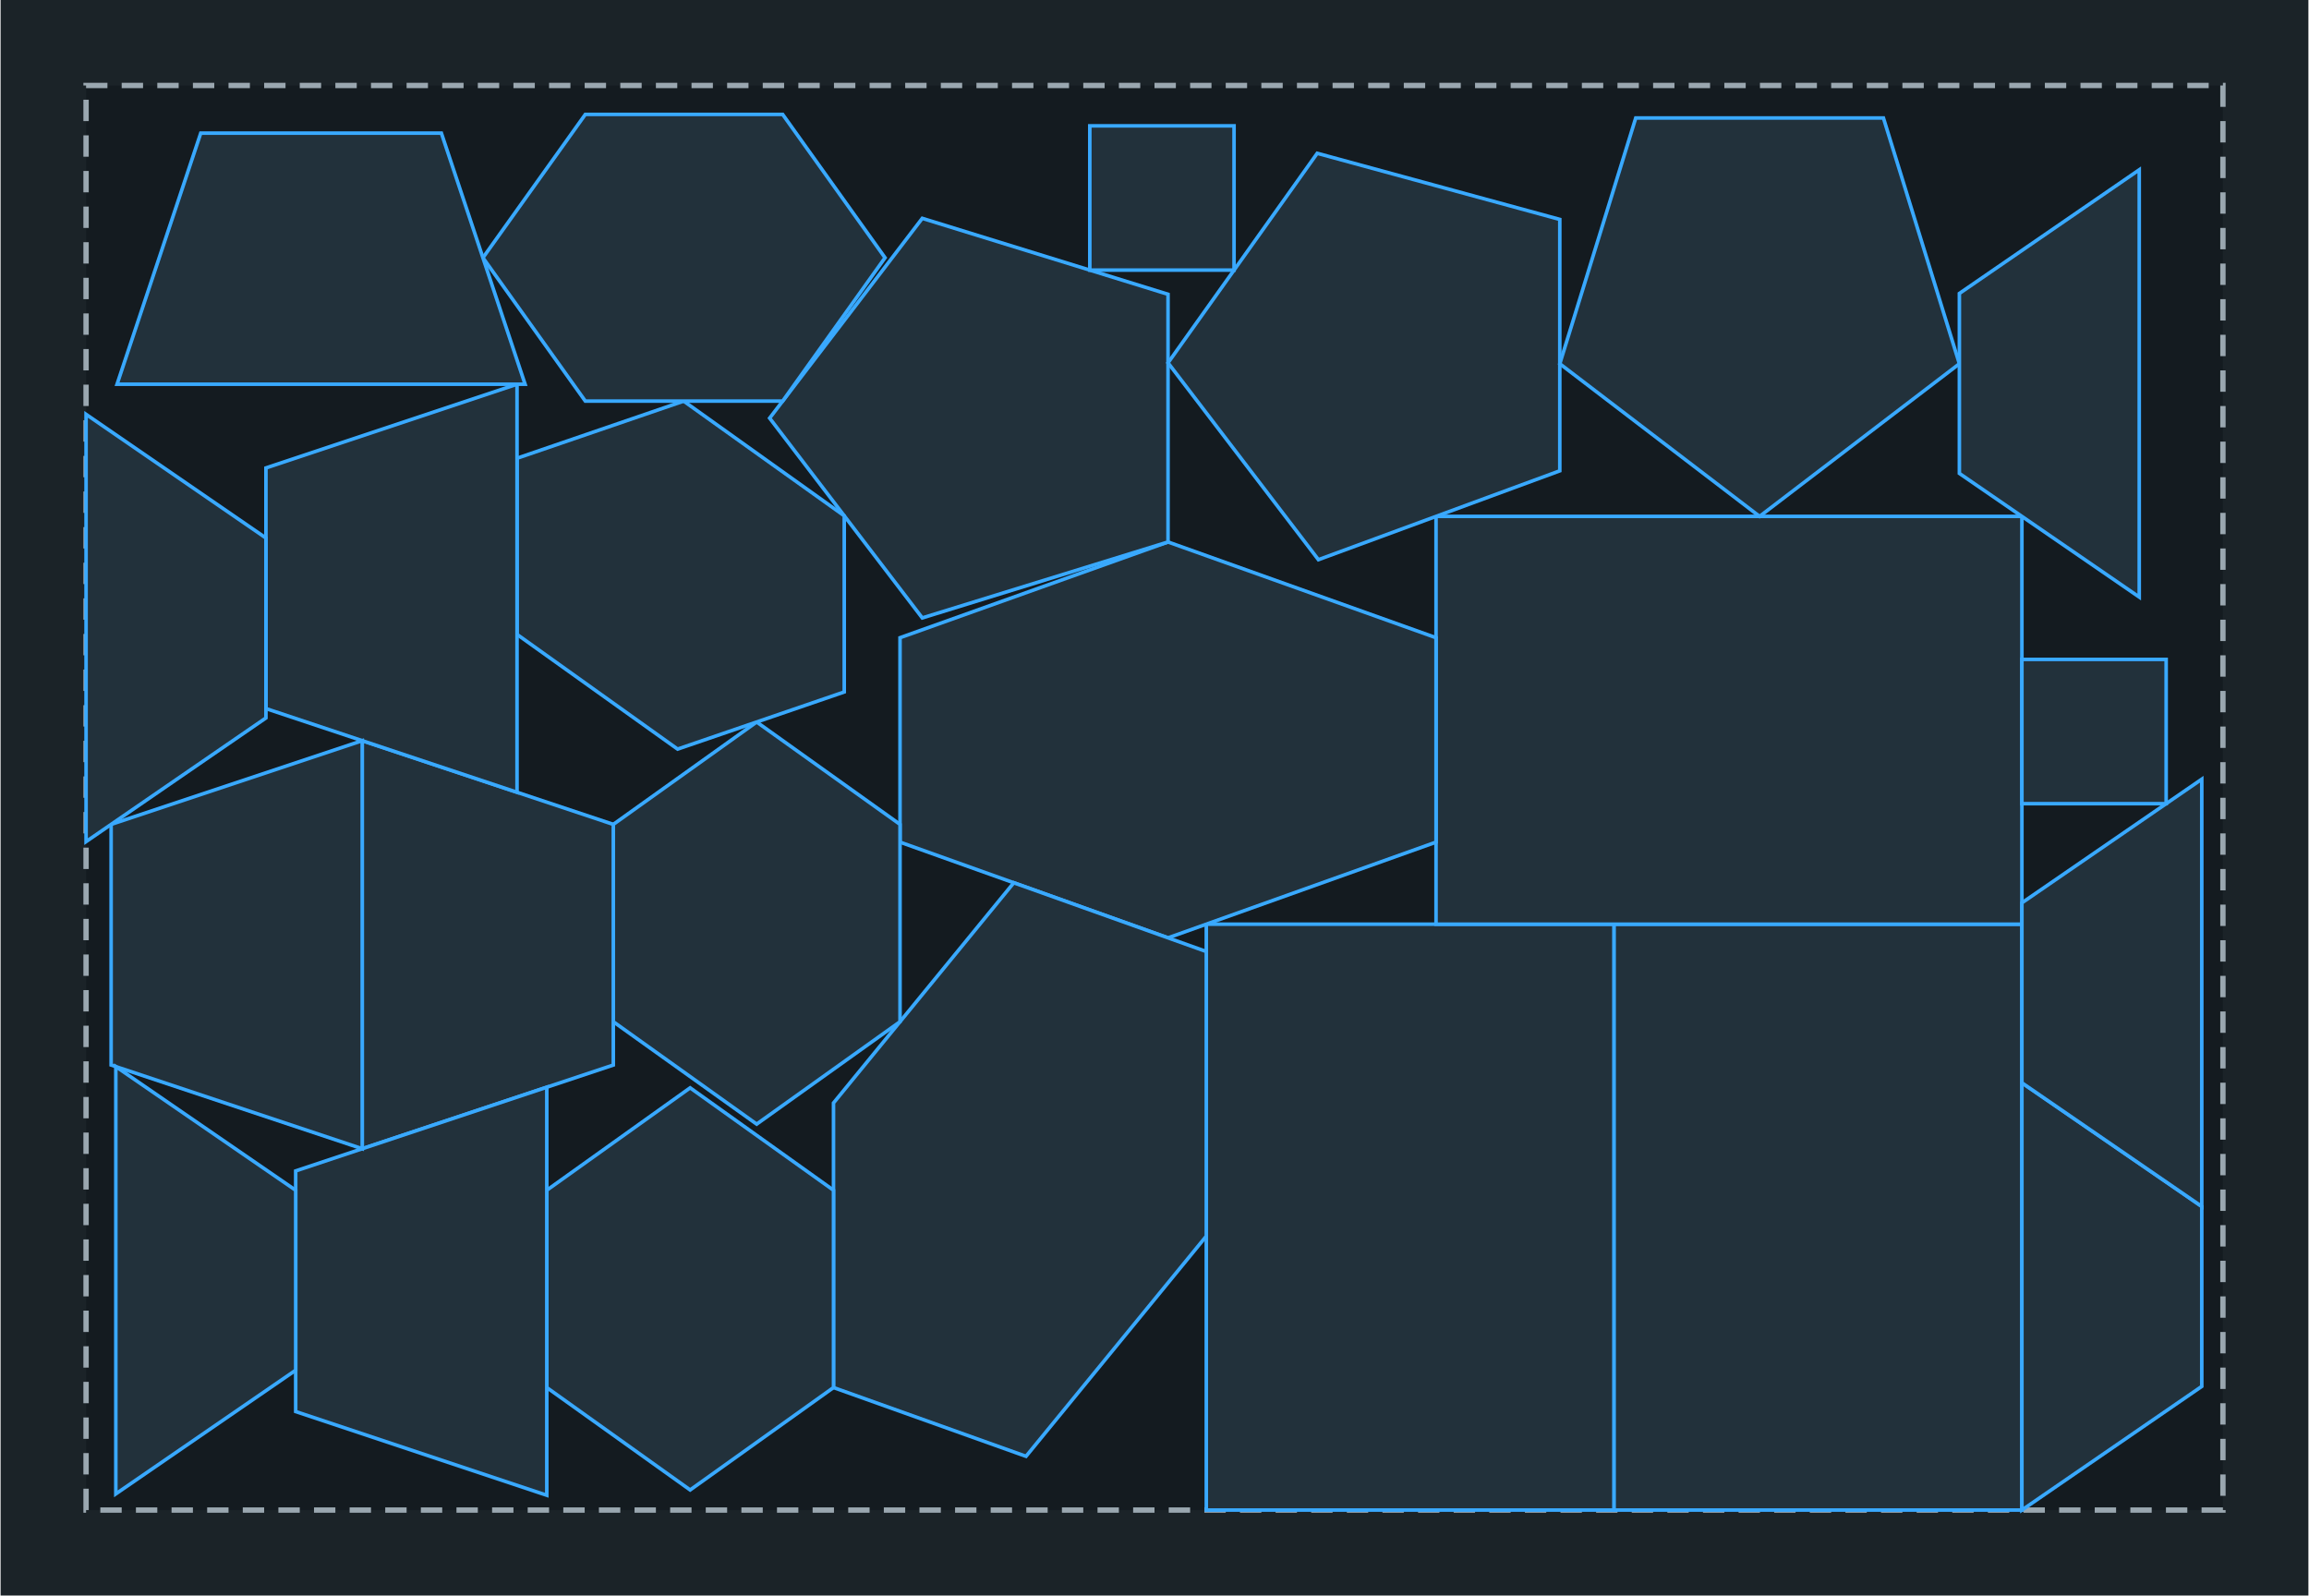
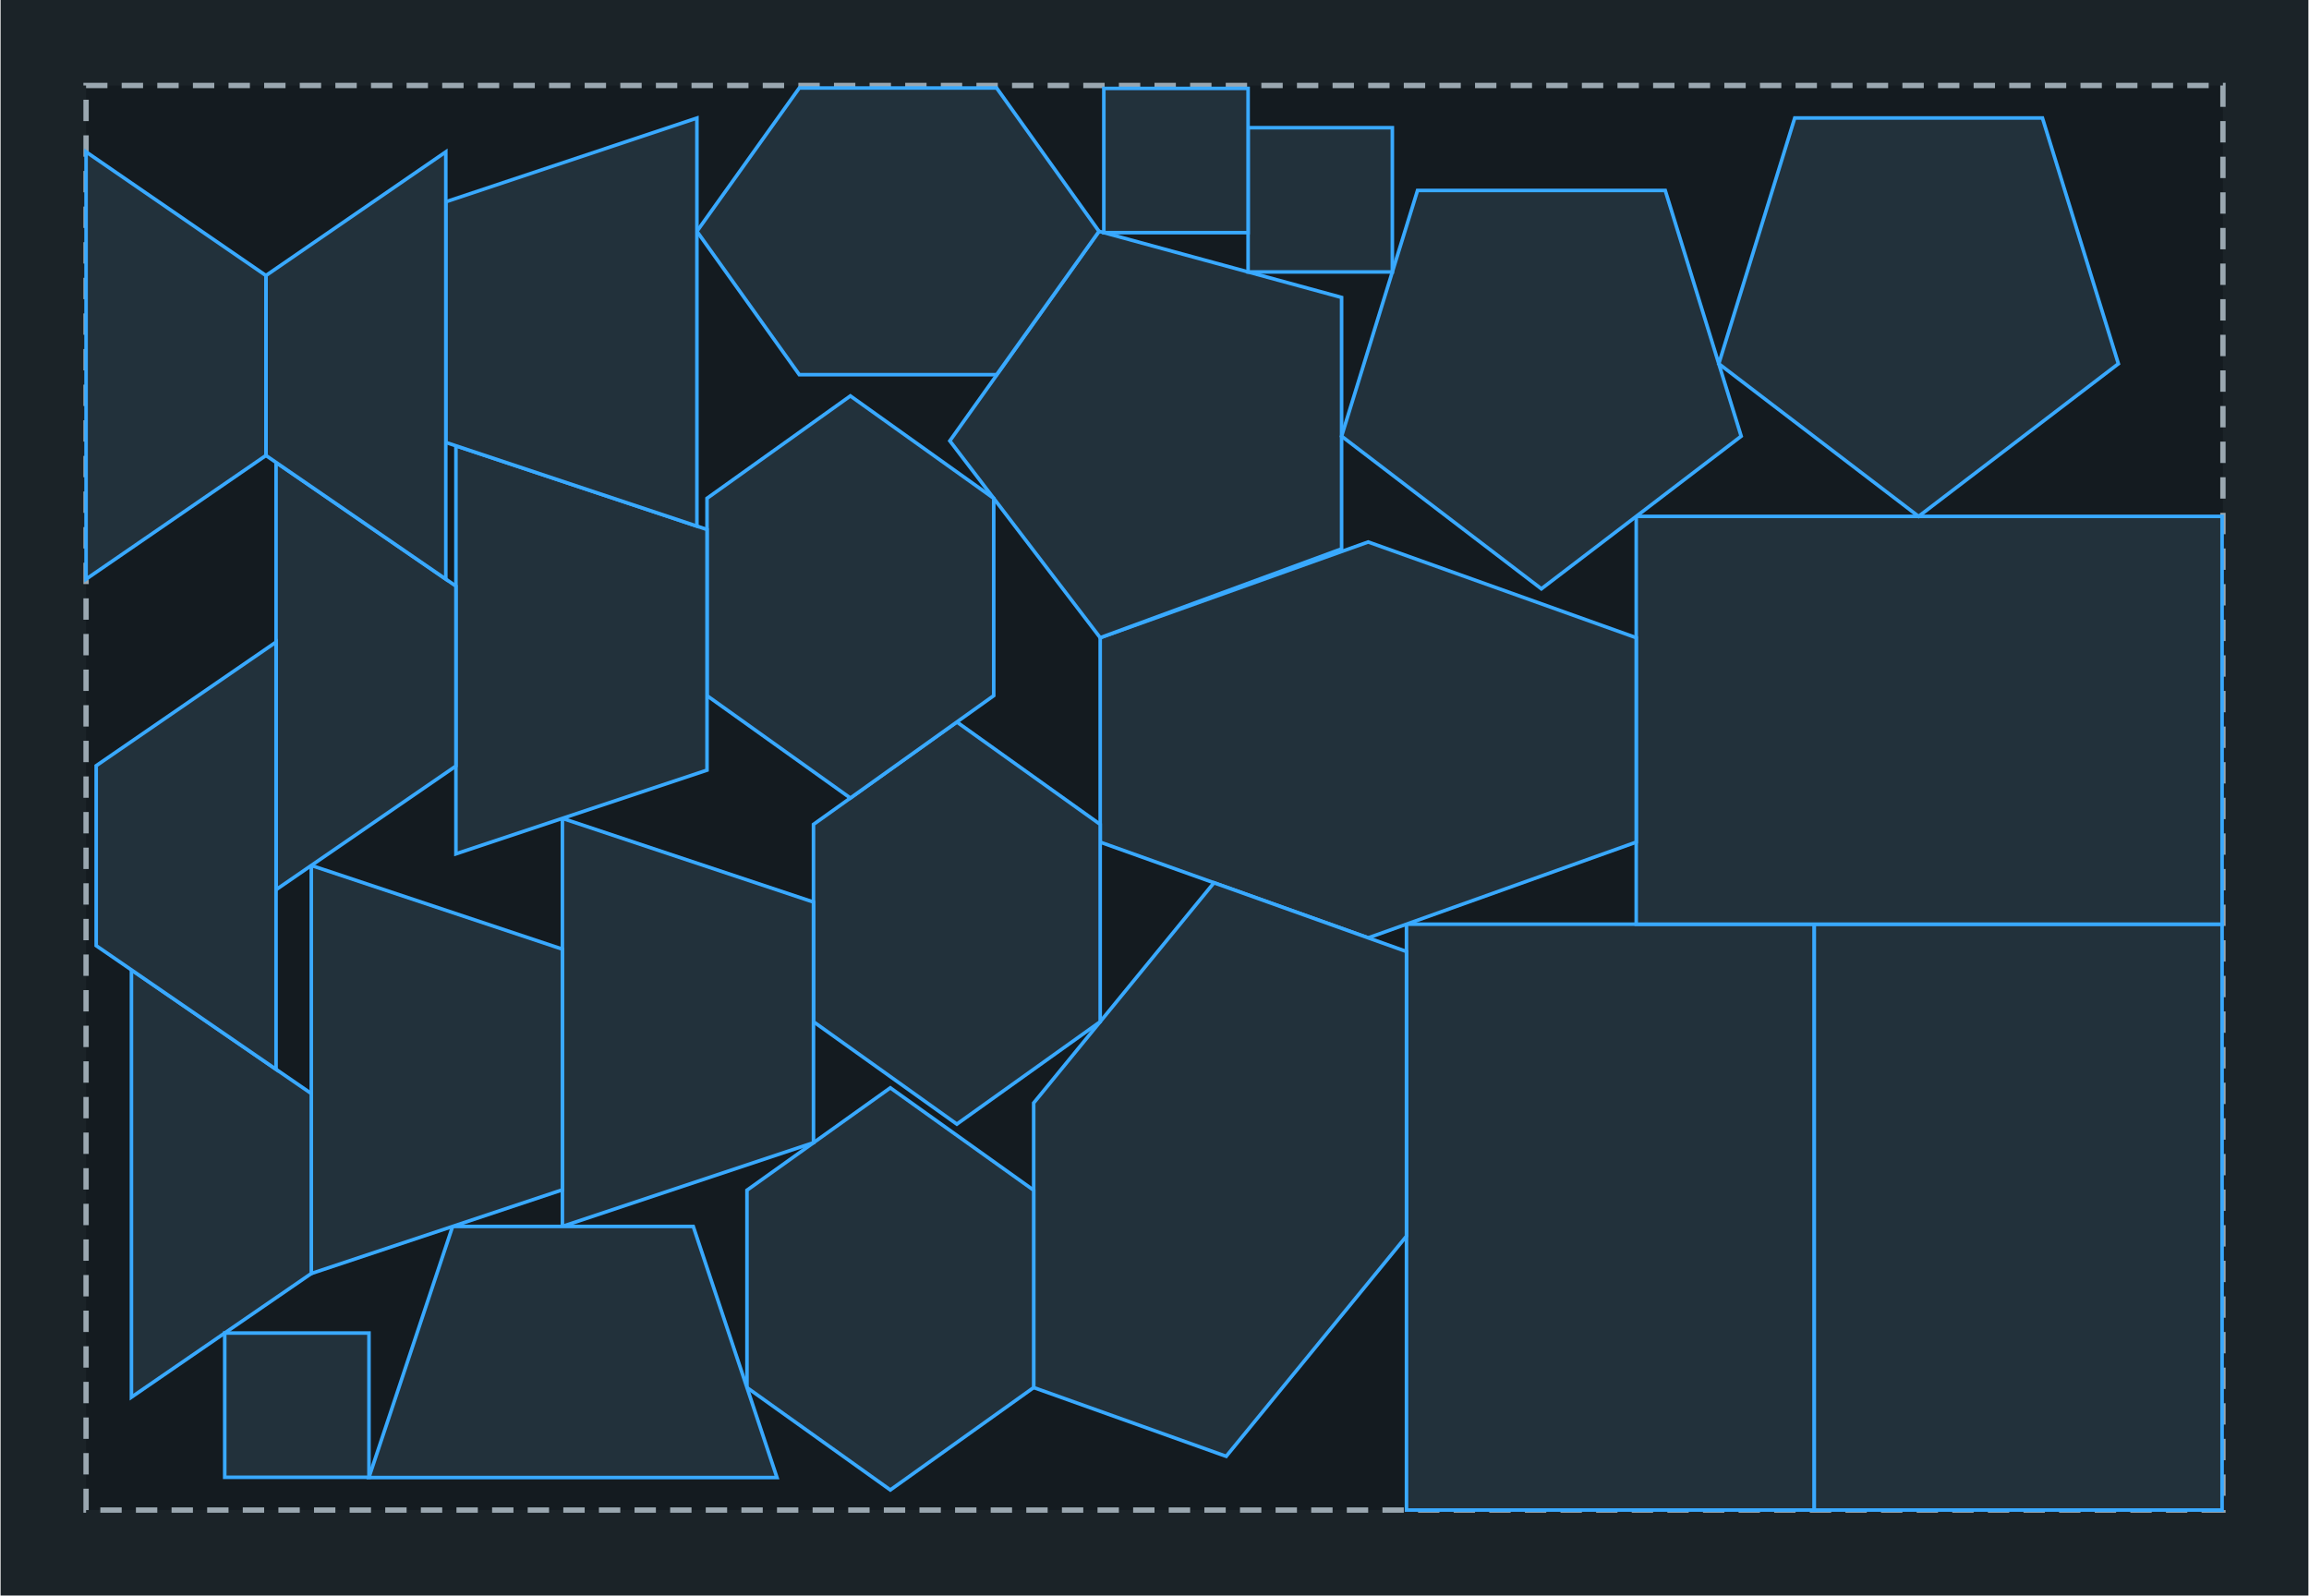
<svg xmlns="http://www.w3.org/2000/svg" viewBox="-24 -424 648 448" width="1000" height="691">
  <rect x="-24" y="-424" width="648" height="448" fill="#1b2328" />
  <rect x="0" y="-400" width="600" height="400" fill="#141b20" stroke="#9aa7b0" stroke-width="1.5" stroke-dasharray="6 4" />
  <g fill="#22313b" stroke="#39a9ff" stroke-width="1">
-     <polygon points="429.05,0 429.05,-164.504 314.546,-164.504 314.546,0" />
-     <polygon points="543.554,0 543.554,-164.504 429.05,-164.504 429.05,0" />
-     <polygon points="379.05,-164.504 543.554,-164.504 543.554,-279.008 379.05,-279.008" />
-     <polygon points="303.798,-271.82 228.546,-244.944 228.546,-187.542 303.798,-160.666 379.05,-187.542 379.05,-244.944" />
-     <polygon points="209.868,-114.305 209.868,-34.398 263.926,-15.091 314.546,-76.92 314.546,-156.827 260.488,-176.134" />
-     <polygon points="191.937,-306.596 234.793,-250.497 303.798,-271.82 303.798,-341.372 234.793,-362.695" />
-     <polygon points="413.8,-362.393 345.689,-380.956 303.798,-322.121 346.021,-266.852 413.8,-291.798" />
-     <polygon points="469.9,-279.008 525.999,-321.864 504.676,-390.869 435.124,-390.869 413.801,-321.864" />
-     <polygon points="188.294,-221.276 148.042,-192.525 148.042,-137.119 188.294,-108.368 228.546,-137.119 228.546,-192.525" />
-     <polygon points="169.615,-118.555 129.363,-89.804 129.363,-34.398 169.615,-5.647 209.867,-34.398 209.867,-89.804" />
-     <polygon points="121.008,-295.334 167.799,-311.377 212.885,-279.173 212.885,-229.708 166.094,-213.664 121.008,-245.868" />
-     <polygon points="224.34,-351.629 195.589,-391.881 140.183,-391.881 111.432,-351.629 140.183,-311.377 195.589,-311.377" />
-     <polygon points="148.042,-124.955 148.042,-192.525 77.538,-216.027 77.538,-101.453" />
-     <polygon points="58.858,-95.226 58.858,-27.656 129.362,-4.154 129.362,-118.728" />
-     <polygon points="50.504,-292.609 50.504,-225.039 121.008,-201.537 121.008,-316.111" />
-     <polygon points="99.769,-386.615 32.199,-386.615 8.697,-316.111 123.271,-316.111" />
-     <polygon points="7.034,-192.525 7.034,-124.955 77.538,-101.453 77.538,-216.027" />
-     <polygon points="58.858,-39.267 58.858,-89.793 8.354,-124.514 8.354,-4.546" />
-     <polygon points="50.504,-222.411 50.504,-272.937 2.1316282072803006e-14,-307.658 2.1316282072803006e-14,-187.69" />
-     <polygon points="525.999,-341.603 525.999,-291.077 576.503,-256.356 576.503,-376.324" />
-     <polygon points="594.058,-34.721 594.058,-85.247 543.554,-119.968 543.554,0" />
-     <polygon points="543.554,-170.495 543.554,-119.969 594.058,-85.248 594.058,-205.216" />
-     <polygon points="584.058,-198.342 584.058,-238.846 543.554,-238.846 543.554,-198.342" />
-     <polygon points="322.337,-348.16 322.337,-388.664 281.833,-388.664 281.833,-348.16" />
+     <polygon points="485.258,0 485.258,-164.504 370.754,-164.504 370.754,0" />
+     <polygon points="599.762,0 599.762,-164.504 485.258,-164.504 485.258,0" />
+     <polygon points="435.258,-164.504 599.762,-164.504 599.762,-279.008 435.258,-279.008" />
+     <polygon points="360.006,-271.82 284.754,-244.944 284.754,-187.542 360.006,-160.666 435.258,-187.542 435.258,-244.944" />
+     <polygon points="266.076,-114.305 266.076,-34.398 320.134,-15.091 370.754,-76.92 370.754,-156.827 316.696,-176.134" />
+     <polygon points="352.533,-340.485 284.422,-359.048 242.531,-300.213 284.754,-244.944 352.533,-269.89" />
+     <polygon points="408.632,-258.668 464.731,-301.524 443.408,-370.529 373.856,-370.529 352.533,-301.524" />
+     <polygon points="514.545,-279.008 570.644,-321.864 549.321,-390.869 479.769,-390.869 458.446,-321.864" />
+     <polygon points="244.502,-221.276 204.25,-192.525 204.25,-137.119 244.502,-108.368 284.754,-137.119 284.754,-192.525" />
+     <polygon points="225.823,-118.555 185.571,-89.804 185.571,-34.398 225.823,-5.647 266.075,-34.398 266.075,-89.804" />
+     <polygon points="214.604,-312.829 174.352,-284.078 174.352,-228.672 214.604,-199.921 254.856,-228.672 254.856,-284.078" />
+     <polygon points="284.422,-359.048 255.671,-399.3 200.265,-399.3 171.514,-359.048 200.265,-318.796 255.671,-318.796" />
+     <polygon points="204.25,-103.146 204.25,-170.716 133.746,-194.218 133.746,-79.644" />
+     <polygon points="174.352,-207.754 174.352,-275.324 103.848,-298.826 103.848,-184.252" />
+     <polygon points="101.009,-367.343 101.009,-299.773 171.513,-276.271 171.513,-390.845" />
+     <polygon points="170.488,-79.644 102.918,-79.644 79.416,-9.14 193.99,-9.14" />
+     <polygon points="133.746,-89.921 133.746,-157.491 63.242,-180.993 63.242,-66.419" />
+     <polygon points="103.848,-208.91 103.848,-259.436 53.344,-294.157 53.344,-174.189" />
+     <polygon points="50.504,-346.636 50.504,-296.11 101.008,-261.389 101.008,-381.357" />
+     <polygon points="63.242,-66.419 63.242,-116.945 12.738,-151.666 12.738,-31.698" />
+     <polygon points="50.504,-296.11 50.504,-346.636 2.1316282072803006e-14,-381.357 2.1316282072803006e-14,-261.389" />
+     <polygon points="2.839,-208.998 2.839,-158.472 53.343,-123.751 53.343,-243.719" />
+     <polygon points="366.783,-347.641 366.783,-388.145 326.279,-388.145 326.279,-347.641" />
+     <polygon points="326.279,-358.68 326.279,-399.184 285.775,-399.184 285.775,-358.68" />
+     <polygon points="79.436,-9.202 79.436,-49.706 38.932,-49.706 38.932,-9.202" />
  </g>
</svg>
